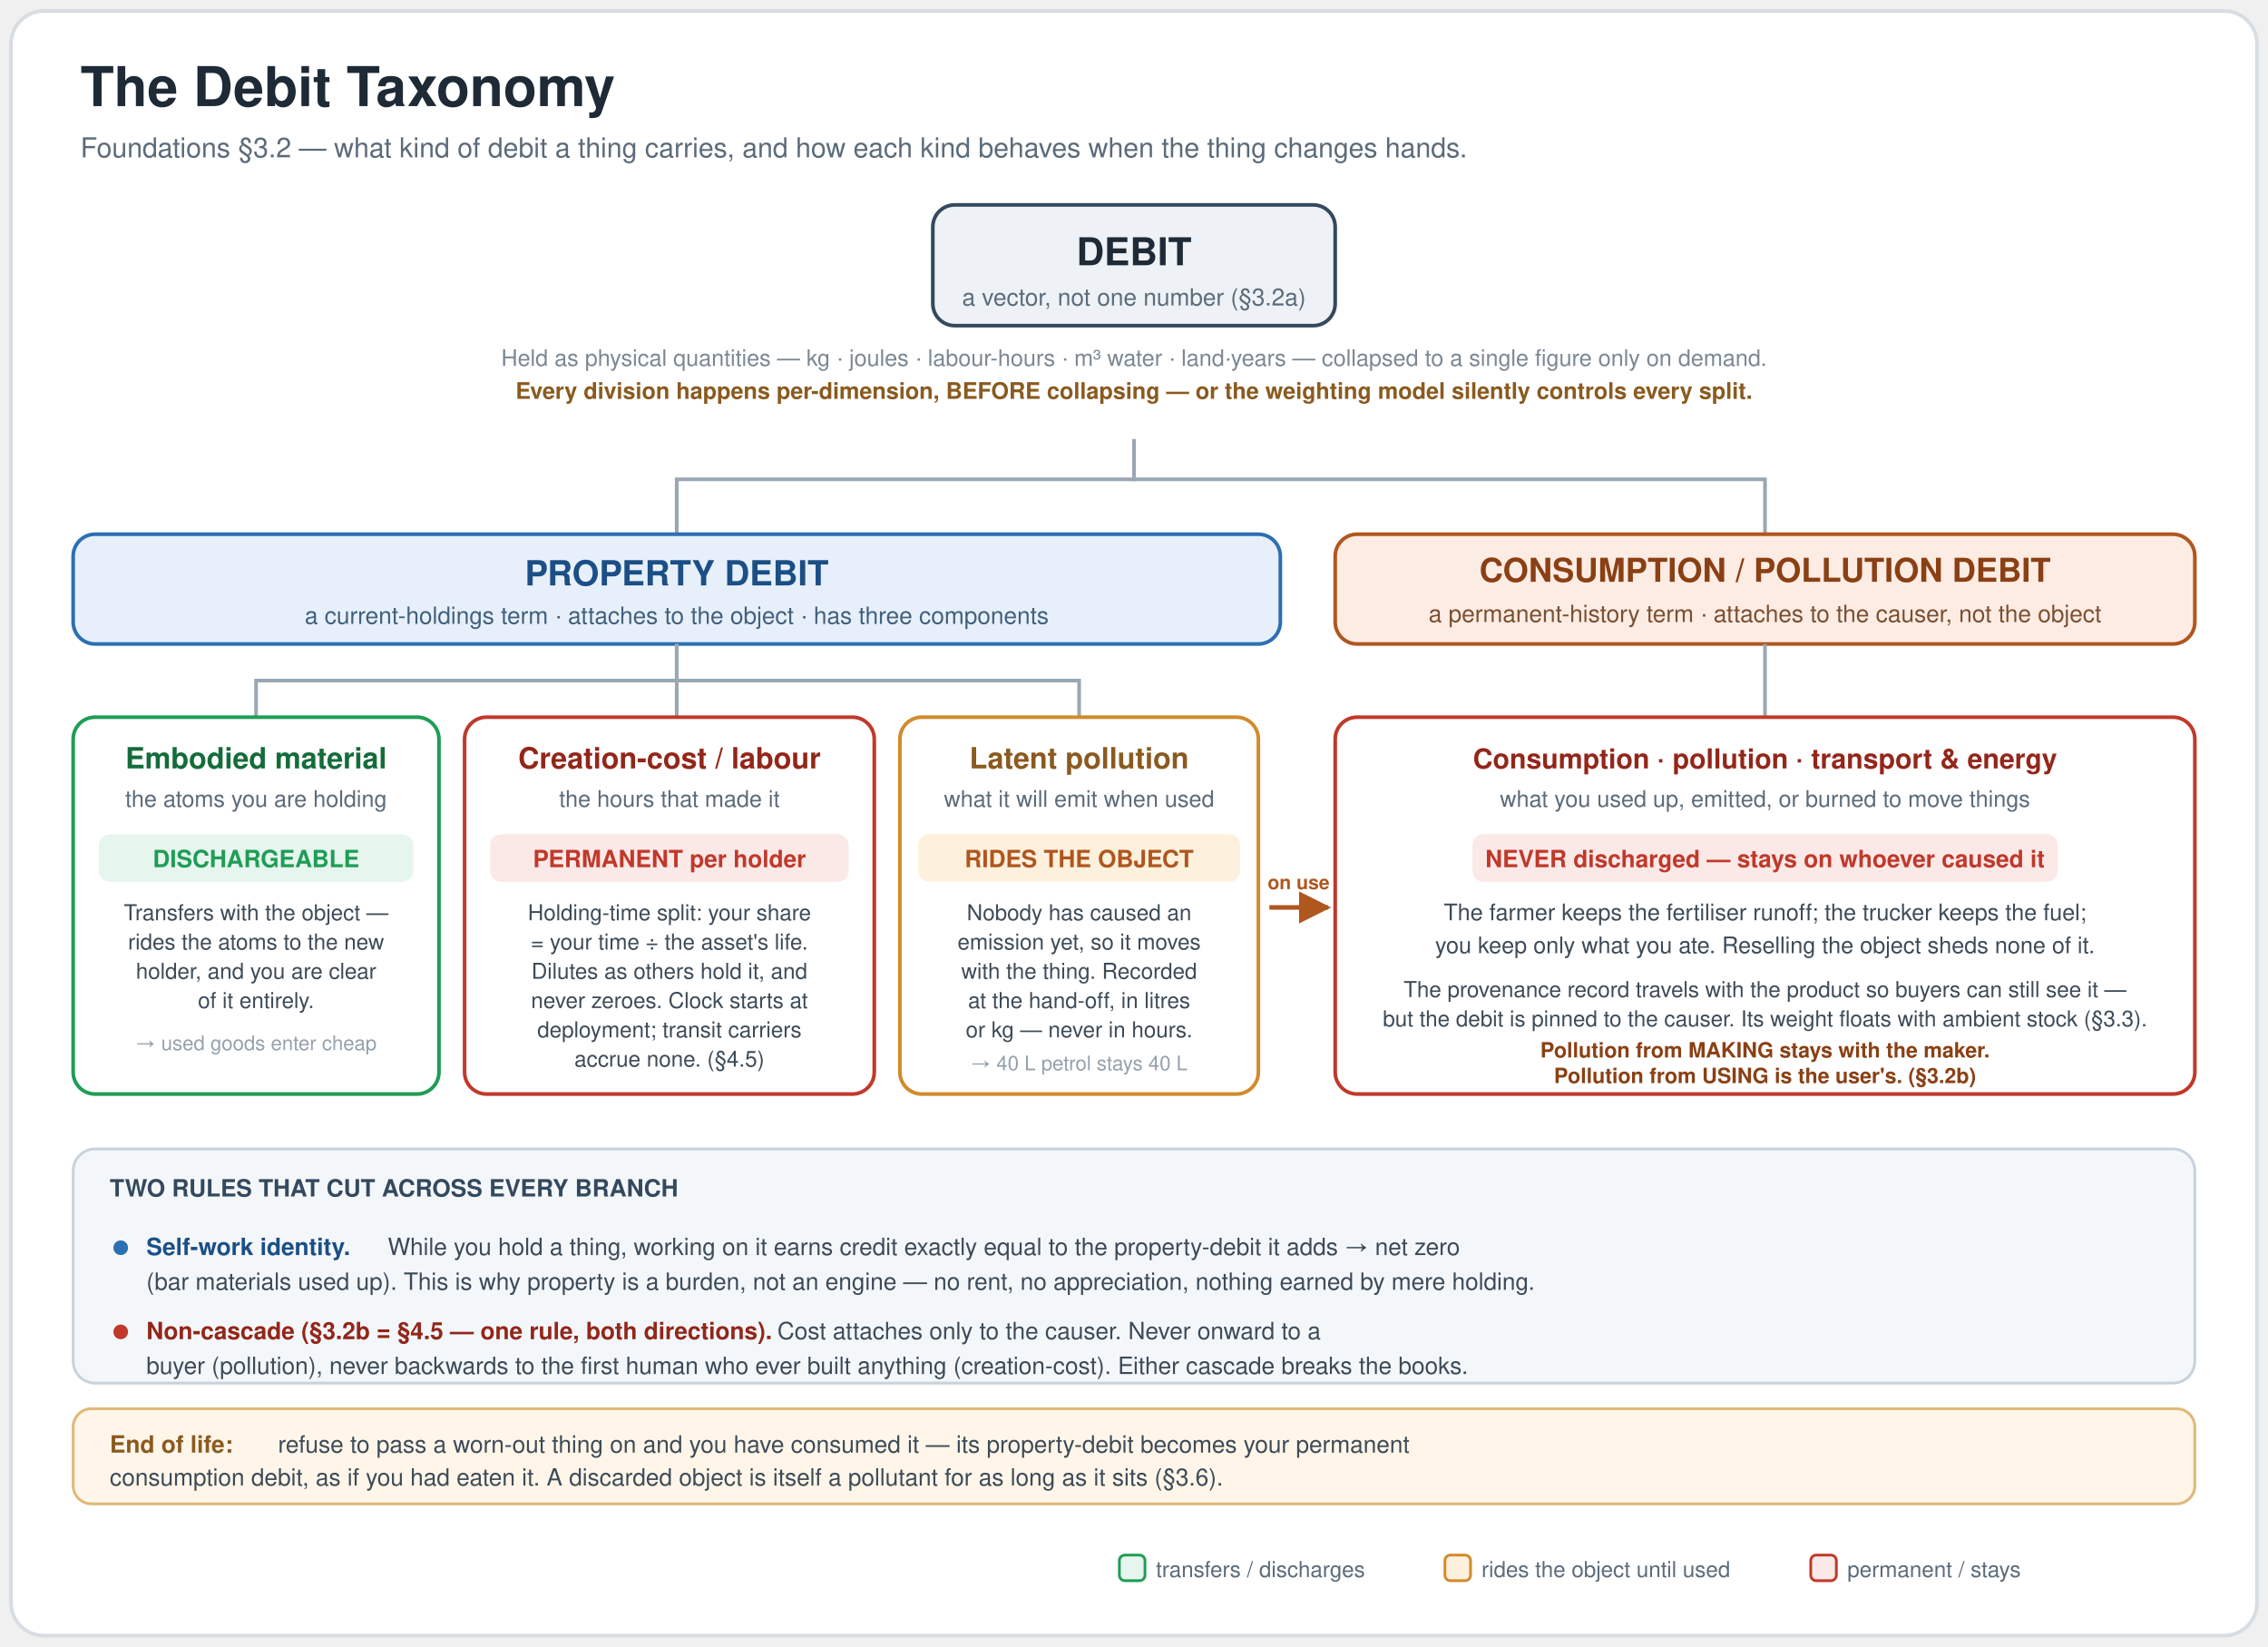
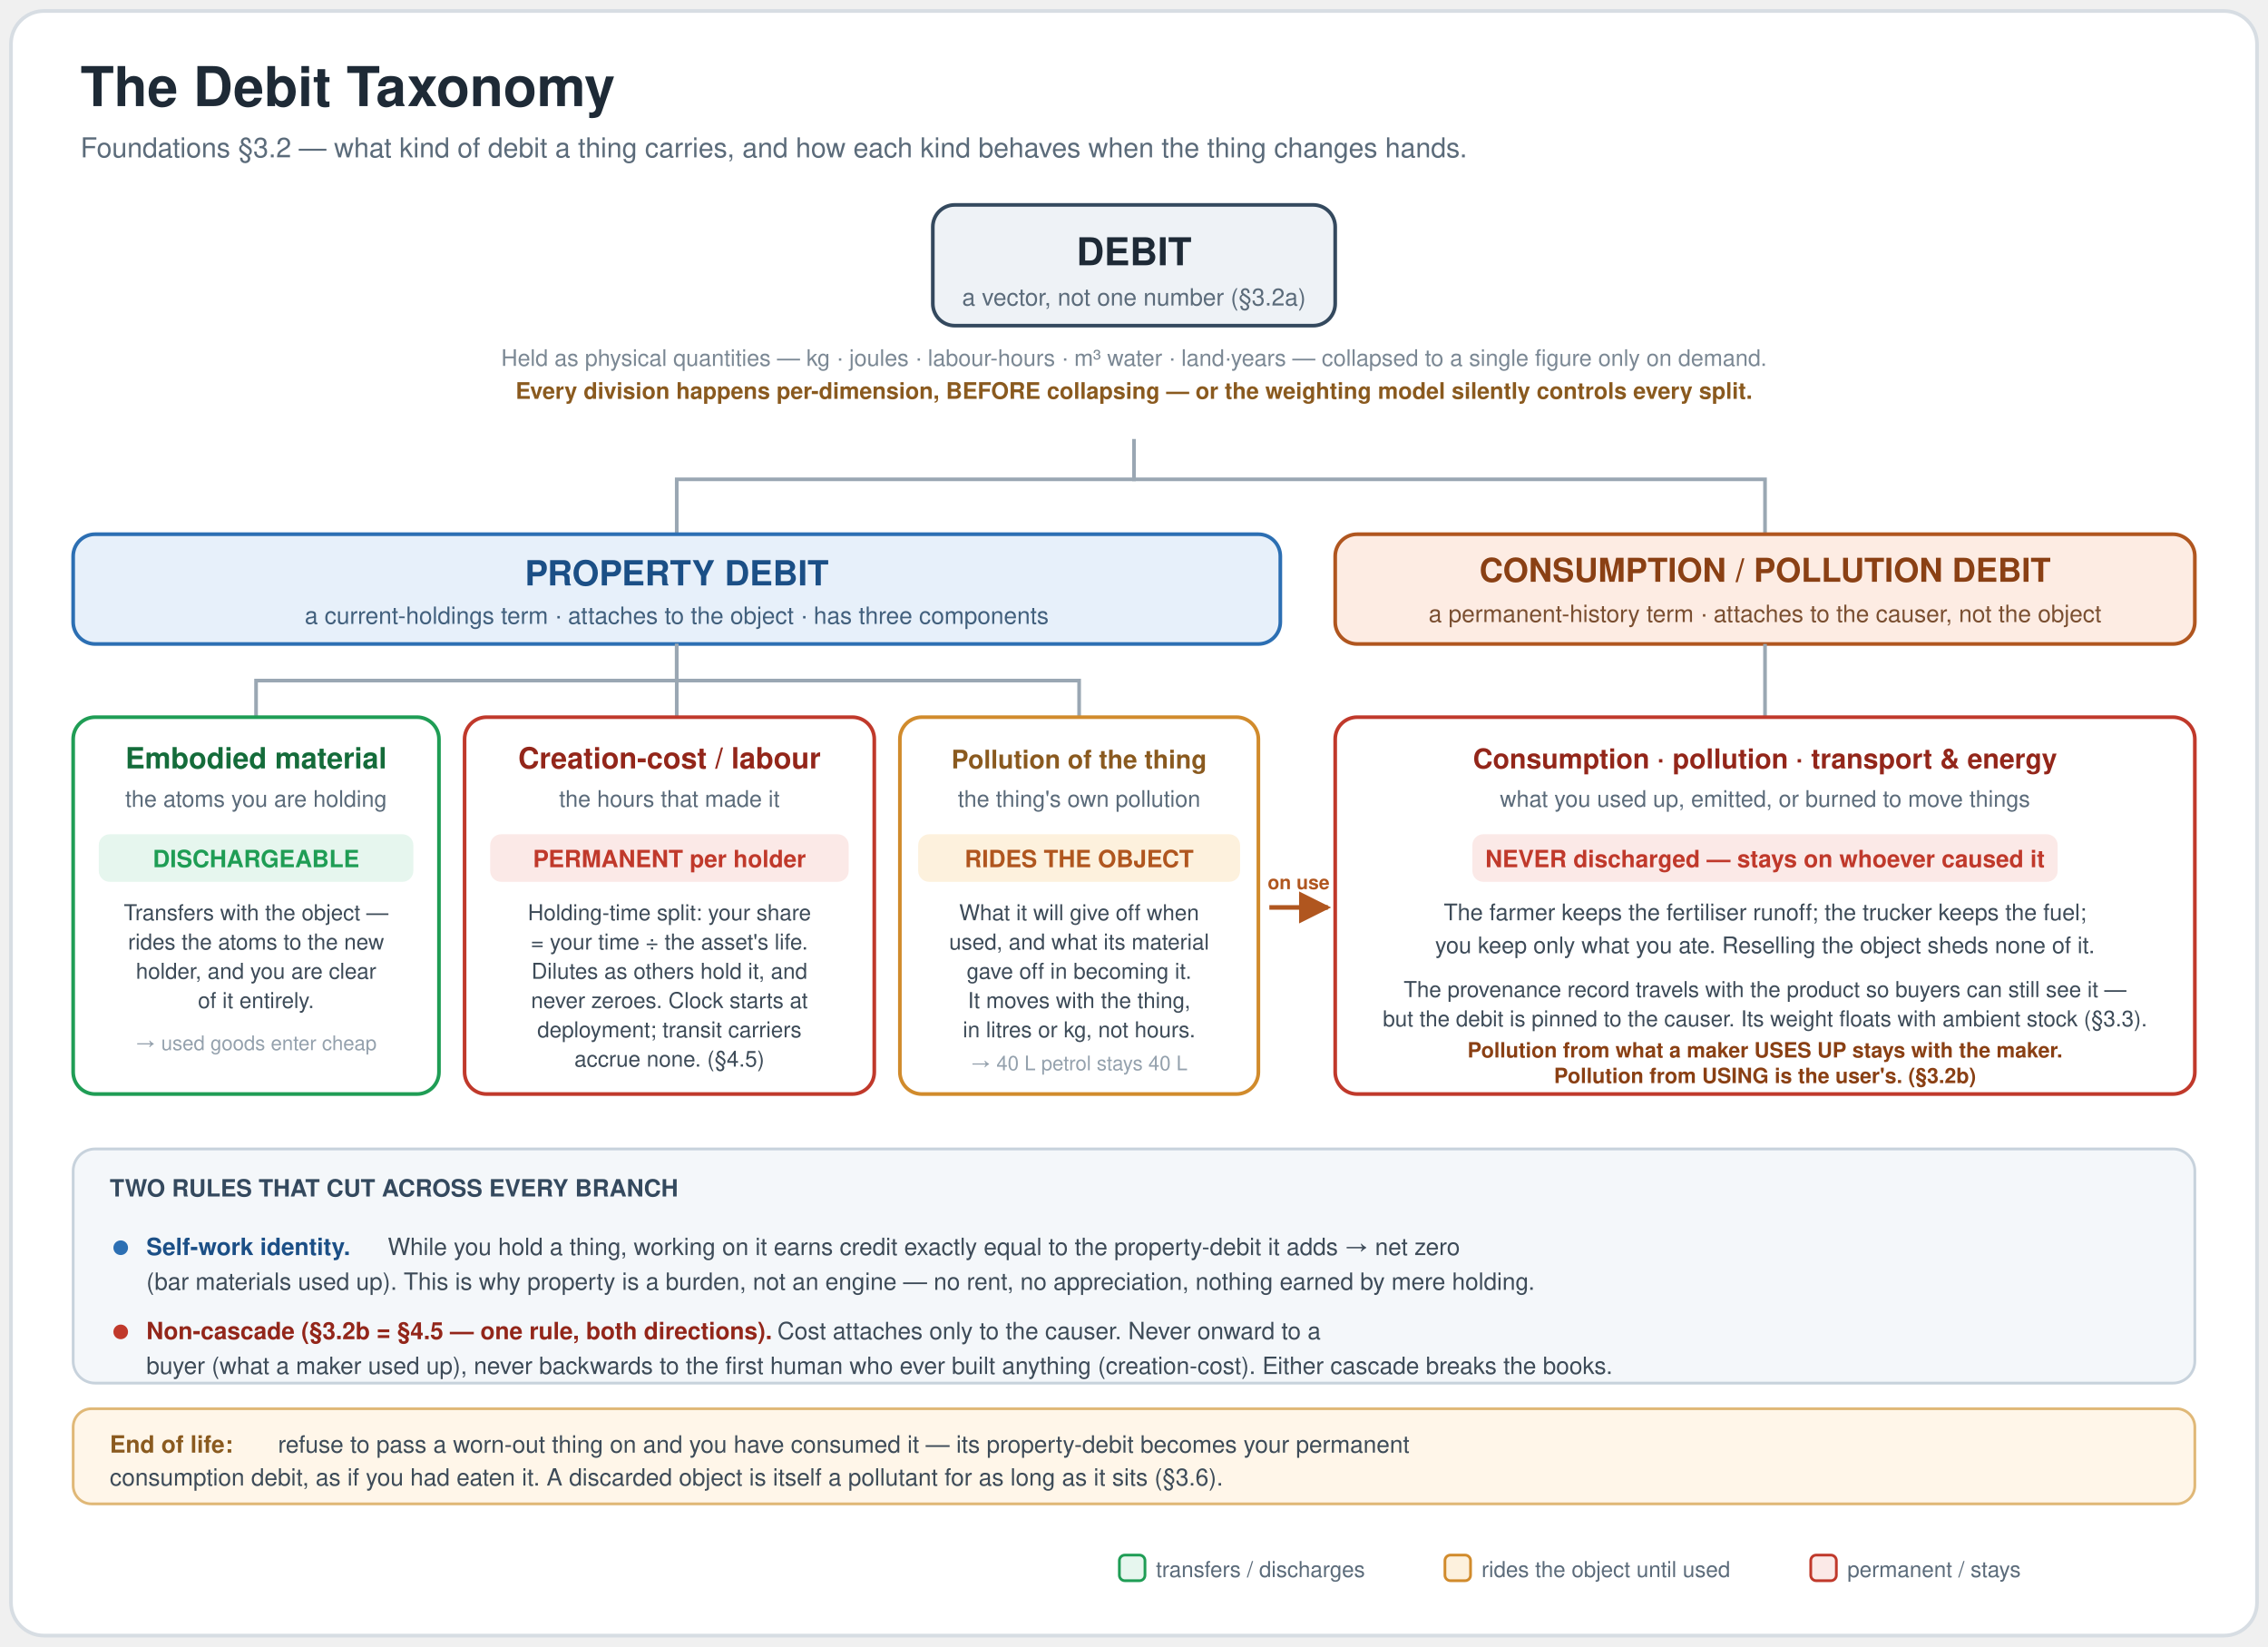
<svg xmlns="http://www.w3.org/2000/svg" viewBox="0 0 1240 900" font-family="Segoe UI, -apple-system, Helvetica, Arial, sans-serif">
  <rect x="6" y="6" width="1228" height="888" rx="18" fill="#ffffff" stroke="#d7dde3" stroke-width="2" />
  <defs>
    <marker id="arrow" viewBox="0 0 10 10" refX="9" refY="5" markerWidth="7" markerHeight="7" orient="auto-start-reverse">
      <path d="M 0 0 L 10 5 L 0 10 z" fill="#b0561f" />
    </marker>
  </defs>
  <text x="44" y="58" font-size="30" font-weight="700" fill="#1e2a36">The Debit Taxonomy</text>
  <text x="44" y="86" font-size="15" fill="#5b6b7a">Foundations §3.2 — what kind of debit a thing carries, and how each kind behaves when the thing changes hands.</text>
  <rect x="510" y="112" width="220" height="66" rx="12" fill="#eef2f6" stroke="#34495e" stroke-width="2" />
  <text x="620" y="145" font-size="21" font-weight="700" fill="#1e2a36" text-anchor="middle">DEBIT</text>
  <text x="620" y="167" font-size="13" fill="#5b6b7a" text-anchor="middle">a vector, not one number (§3.2a)</text>
  <text x="620" y="200" font-size="12.5" fill="#7b8894" text-anchor="middle">Held as physical quantities — kg · joules · labour-hours · m³ water · land·years — collapsed to a single figure only on demand.</text>
  <text x="620" y="218" font-size="12.5" font-weight="600" fill="#8a5a1f" text-anchor="middle">Every division happens per-dimension, BEFORE collapsing — or the weighting model silently controls every split.</text>
  <path d="M620 240 L620 262 L370 262 L370 292" fill="none" stroke="#9aa7b3" stroke-width="2" />
  <path d="M620 240 L620 262 L965 262 L965 292" fill="none" stroke="#9aa7b3" stroke-width="2" />
  <rect x="40" y="292" width="660" height="60" rx="12" fill="#e7f0fa" stroke="#2c6fb3" stroke-width="2" />
  <text x="370" y="320" font-size="19" font-weight="700" fill="#1b4f86" text-anchor="middle">PROPERTY DEBIT</text>
  <text x="370" y="341" font-size="13" fill="#42607d" text-anchor="middle">a current-holdings term · attaches to the object · has three components</text>
  <path d="M370 352 L370 372 L140 372 L140 392" fill="none" stroke="#9aa7b3" stroke-width="2" />
  <path d="M370 352 L370 392" fill="none" stroke="#9aa7b3" stroke-width="2" />
  <path d="M370 352 L370 372 L590 372 L590 392" fill="none" stroke="#9aa7b3" stroke-width="2" />
  <rect x="40" y="392" width="200" height="206" rx="12" fill="#ffffff" stroke="#1f9d55" stroke-width="2" />
  <text x="140" y="420" font-size="16" font-weight="700" fill="#146c3a" text-anchor="middle">Embodied material</text>
  <text x="140" y="441" font-size="12.5" fill="#5b6b7a" text-anchor="middle">the atoms you are holding</text>
  <rect x="54" y="456" width="172" height="26" rx="6" fill="#e6f6ee" />
  <text x="140" y="474" font-size="13" font-weight="700" fill="#1f9d55" text-anchor="middle">DISCHARGEABLE</text>
  <text x="140" y="503" font-size="12" fill="#3d4b58" text-anchor="middle">Transfers with the object —</text>
  <text x="140" y="519" font-size="12" fill="#3d4b58" text-anchor="middle">rides the atoms to the new</text>
  <text x="140" y="535" font-size="12" fill="#3d4b58" text-anchor="middle">holder, and you are clear</text>
  <text x="140" y="551" font-size="12" fill="#3d4b58" text-anchor="middle">of it entirely.</text>
  <text x="140" y="574" font-size="11" fill="#94a1ad" text-anchor="middle">→ used goods enter cheap</text>
  <rect x="254" y="392" width="224" height="206" rx="12" fill="#ffffff" stroke="#c0392b" stroke-width="2" />
  <text x="366" y="420" font-size="16" font-weight="700" fill="#93261a" text-anchor="middle">Creation-cost / labour</text>
  <text x="366" y="441" font-size="12.5" fill="#5b6b7a" text-anchor="middle">the hours that made it</text>
  <rect x="268" y="456" width="196" height="26" rx="6" fill="#fbe9e7" />
  <text x="366" y="474" font-size="13" font-weight="700" fill="#c0392b" text-anchor="middle">PERMANENT per holder</text>
  <text x="366" y="503" font-size="12" fill="#3d4b58" text-anchor="middle">Holding-time split: your share</text>
  <text x="366" y="519" font-size="12" fill="#3d4b58" text-anchor="middle">= your time ÷ the asset's life.</text>
  <text x="366" y="535" font-size="12" fill="#3d4b58" text-anchor="middle">Dilutes as others hold it, and</text>
  <text x="366" y="551" font-size="12" fill="#3d4b58" text-anchor="middle">never zeroes. Clock starts at</text>
  <text x="366" y="567" font-size="12" fill="#3d4b58" text-anchor="middle">deployment; transit carriers</text>
  <text x="366" y="583" font-size="12" fill="#3d4b58" text-anchor="middle">accrue none. (§4.5)</text>
  <rect x="492" y="392" width="196" height="206" rx="12" fill="#ffffff" stroke="#d18b2c" stroke-width="2" />
-   <text x="590" y="420" font-size="16" font-weight="700" fill="#8a5a1f" text-anchor="middle">Latent pollution</text>
-   <text x="590" y="441" font-size="12.5" fill="#5b6b7a" text-anchor="middle">what it will emit when used</text>
+   <text x="590" y="420" font-size="14" font-weight="700" fill="#8a5a1f" text-anchor="middle">Pollution of the thing</text>
+   <text x="590" y="441" font-size="12.5" fill="#5b6b7a" text-anchor="middle">the thing's own pollution</text>
  <rect x="502" y="456" width="176" height="26" rx="6" fill="#fdf1dd" />
  <text x="590" y="474" font-size="13" font-weight="700" fill="#b0561f" text-anchor="middle">RIDES THE OBJECT</text>
-   <text x="590" y="503" font-size="12" fill="#3d4b58" text-anchor="middle">Nobody has caused an</text>
-   <text x="590" y="519" font-size="12" fill="#3d4b58" text-anchor="middle">emission yet, so it moves</text>
-   <text x="590" y="535" font-size="12" fill="#3d4b58" text-anchor="middle">with the thing. Recorded</text>
-   <text x="590" y="551" font-size="12" fill="#3d4b58" text-anchor="middle">at the hand-off, in litres</text>
-   <text x="590" y="567" font-size="12" fill="#3d4b58" text-anchor="middle">or kg — never in hours.</text>
+   <text x="590" y="503" font-size="12" fill="#3d4b58" text-anchor="middle">What it will give off when</text>
+   <text x="590" y="519" font-size="12" fill="#3d4b58" text-anchor="middle">used, and what its material</text>
+   <text x="590" y="535" font-size="12" fill="#3d4b58" text-anchor="middle">gave off in becoming it.</text>
+   <text x="590" y="551" font-size="12" fill="#3d4b58" text-anchor="middle">It moves with the thing,</text>
+   <text x="590" y="567" font-size="12" fill="#3d4b58" text-anchor="middle">in litres or kg, not hours.</text>
  <text x="590" y="585" font-size="11" fill="#94a1ad" text-anchor="middle">→ 40 L petrol stays 40 L</text>
  <rect x="730" y="292" width="470" height="60" rx="12" fill="#fdece3" stroke="#b0561f" stroke-width="2" />
  <text x="965" y="318" font-size="18" font-weight="700" fill="#8a4014" text-anchor="middle">CONSUMPTION / POLLUTION DEBIT</text>
  <text x="965" y="340" font-size="13" fill="#7a4f31" text-anchor="middle">a permanent-history term · attaches to the causer, not the object</text>
  <path d="M965 352 L965 392" fill="none" stroke="#9aa7b3" stroke-width="2" />
  <rect x="730" y="392" width="470" height="206" rx="12" fill="#ffffff" stroke="#c0392b" stroke-width="2" />
  <text x="965" y="420" font-size="15" font-weight="700" fill="#93261a" text-anchor="middle">Consumption · pollution · transport &amp; energy</text>
  <text x="965" y="441" font-size="12.5" fill="#5b6b7a" text-anchor="middle">what you used up, emitted, or burned to move things</text>
  <rect x="805" y="456" width="320" height="26" rx="6" fill="#fbe9e7" />
  <text x="965" y="474" font-size="13" font-weight="700" fill="#c0392b" text-anchor="middle">NEVER discharged — stays on whoever caused it</text>
  <text x="965" y="503" font-size="12.5" fill="#3d4b58" text-anchor="middle">The farmer keeps the fertiliser runoff; the trucker keeps the fuel;</text>
  <text x="965" y="521" font-size="12.5" fill="#3d4b58" text-anchor="middle">you keep only what you ate. Reselling the object sheds none of it.</text>
  <text x="965" y="545" font-size="12" fill="#3d4b58" text-anchor="middle">The provenance record travels with the product so buyers can still see it —</text>
  <text x="965" y="561" font-size="12" fill="#3d4b58" text-anchor="middle">but the debit is pinned to the causer. Its weight floats with ambient stock (§3.3).</text>
-   <text x="965" y="578" font-size="11.5" font-weight="600" fill="#8a4014" text-anchor="middle">Pollution from MAKING stays with the maker.</text>
+   <text x="965" y="578" font-size="11.5" font-weight="600" fill="#8a4014" text-anchor="middle">Pollution from what a maker USES UP stays with the maker.</text>
  <text x="965" y="592" font-size="11.5" font-weight="600" fill="#8a4014" text-anchor="middle">Pollution from USING is the user's. (§3.2b)</text>
  <path d="M694 496 L726 496" fill="none" stroke="#b0561f" stroke-width="2.5" marker-end="url(#arrow)" />
  <text x="710" y="486" font-size="10.5" font-weight="700" fill="#b0561f" text-anchor="middle">on use</text>
  <rect x="40" y="628" width="1160" height="128" rx="12" fill="#f4f7fa" stroke="#c7d2dc" stroke-width="1.5" />
  <text x="60" y="654" font-size="13" font-weight="700" fill="#34495e">TWO RULES THAT CUT ACROSS EVERY BRANCH</text>
  <circle cx="66" cy="682" r="4" fill="#2c6fb3" />
  <text x="80" y="686" font-size="13" font-weight="700" fill="#1b4f86">Self-work identity.</text>
  <text x="212" y="686" font-size="13" fill="#3d4b58">While you hold a thing, working on it earns credit exactly equal to the property-debit it adds → net zero</text>
  <text x="80" y="705" font-size="13" fill="#3d4b58">(bar materials used up). This is why property is a burden, not an engine — no rent, no appreciation, nothing earned by mere holding.</text>
  <circle cx="66" cy="728" r="4" fill="#c0392b" />
  <text x="80" y="732" font-size="13" font-weight="700" fill="#93261a">Non-cascade (§3.2b = §4.5 — one rule, both directions).</text>
  <text x="425" y="732" font-size="13" fill="#3d4b58">Cost attaches only to the causer. Never onward to a</text>
-   <text x="80" y="751" font-size="13" fill="#3d4b58">buyer (pollution), never backwards to the first human who ever built anything (creation-cost). Either cascade breaks the books.</text>
+   <text x="80" y="751" font-size="13" fill="#3d4b58">buyer (what a maker used up), never backwards to the first human who ever built anything (creation-cost). Either cascade breaks the books.</text>
  <rect x="40" y="770" width="1160" height="52" rx="10" fill="#fff6e9" stroke="#e0b877" stroke-width="1.5" />
  <text x="60" y="794" font-size="13" font-weight="700" fill="#8a5a1f">End of life:</text>
  <text x="152" y="794" font-size="13" fill="#3d4b58">refuse to pass a worn-out thing on and you have consumed it — its property-debit becomes your permanent</text>
  <text x="60" y="812" font-size="13" fill="#3d4b58">consumption debit, as if you had eaten it. A discarded object is itself a pollutant for as long as it sits (§3.6).</text>
  <rect x="612" y="850" width="14" height="14" rx="3" fill="#e6f6ee" stroke="#1f9d55" stroke-width="1.5" />
  <text x="632" y="862" font-size="12" fill="#5b6b7a">transfers / discharges</text>
  <rect x="790" y="850" width="14" height="14" rx="3" fill="#fdf1dd" stroke="#d18b2c" stroke-width="1.5" />
  <text x="810" y="862" font-size="12" fill="#5b6b7a">rides the object until used</text>
  <rect x="990" y="850" width="14" height="14" rx="3" fill="#fbe9e7" stroke="#c0392b" stroke-width="1.5" />
  <text x="1010" y="862" font-size="12" fill="#5b6b7a">permanent / stays</text>
</svg>
